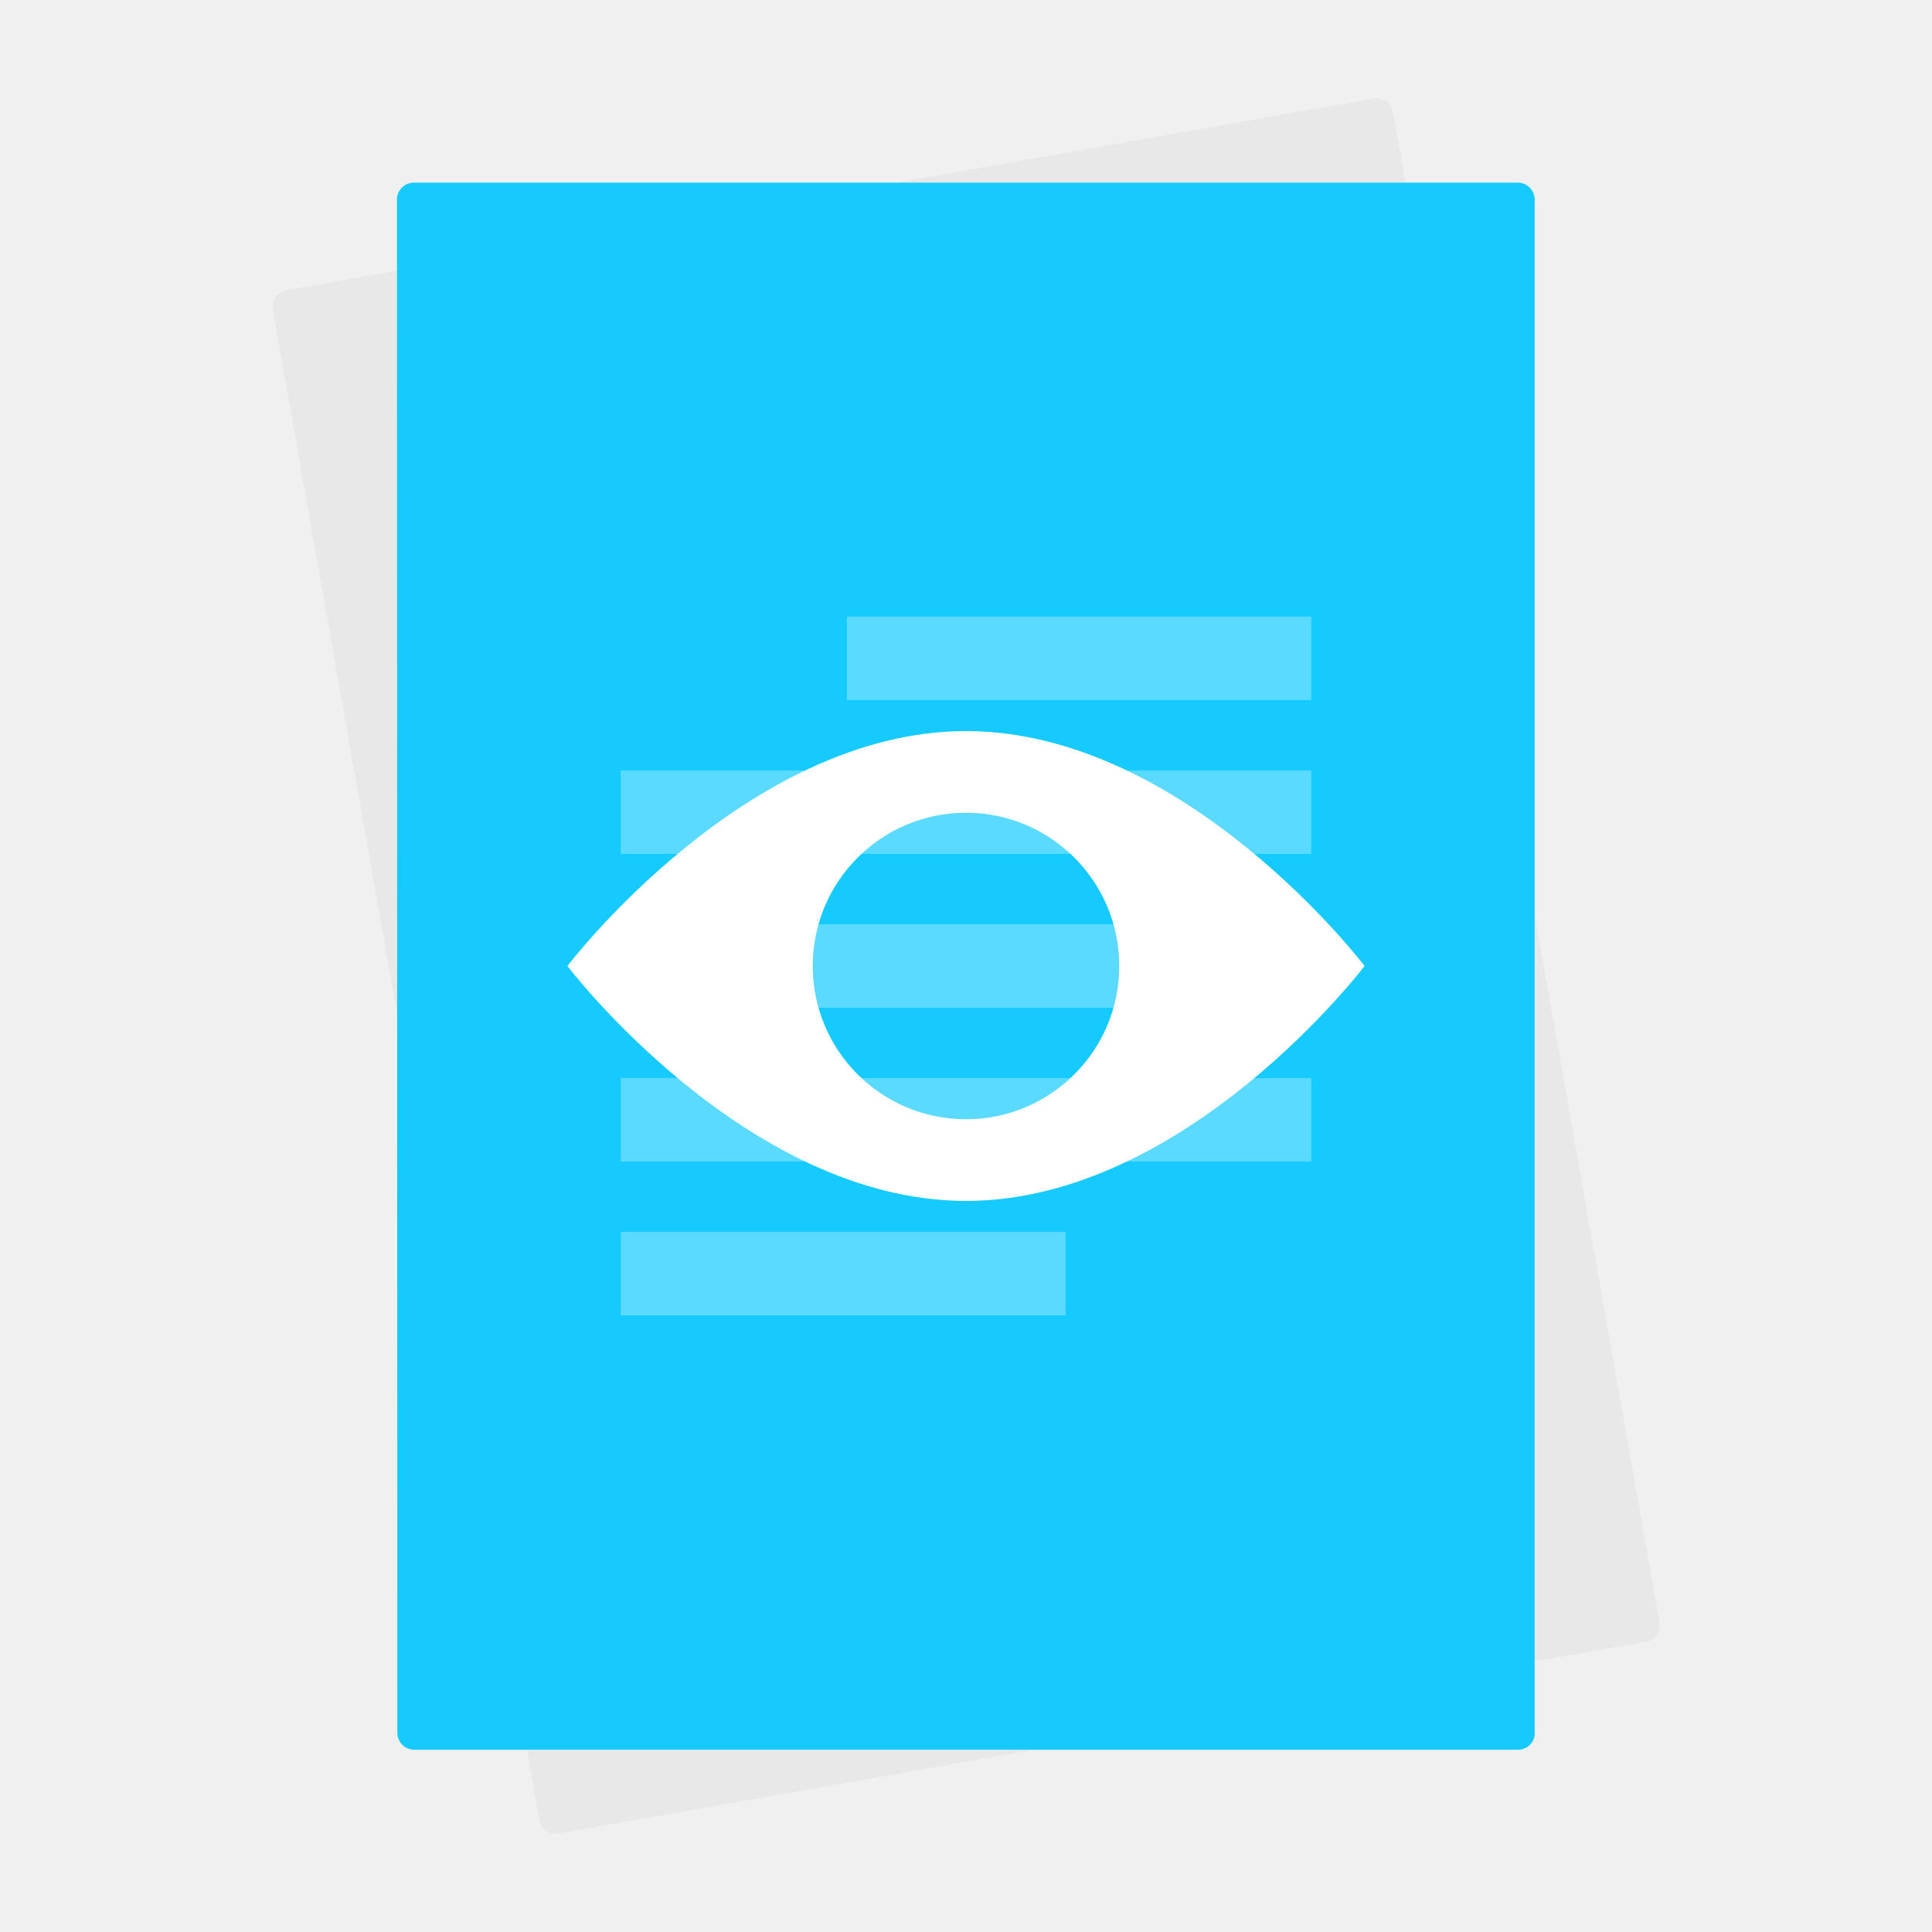
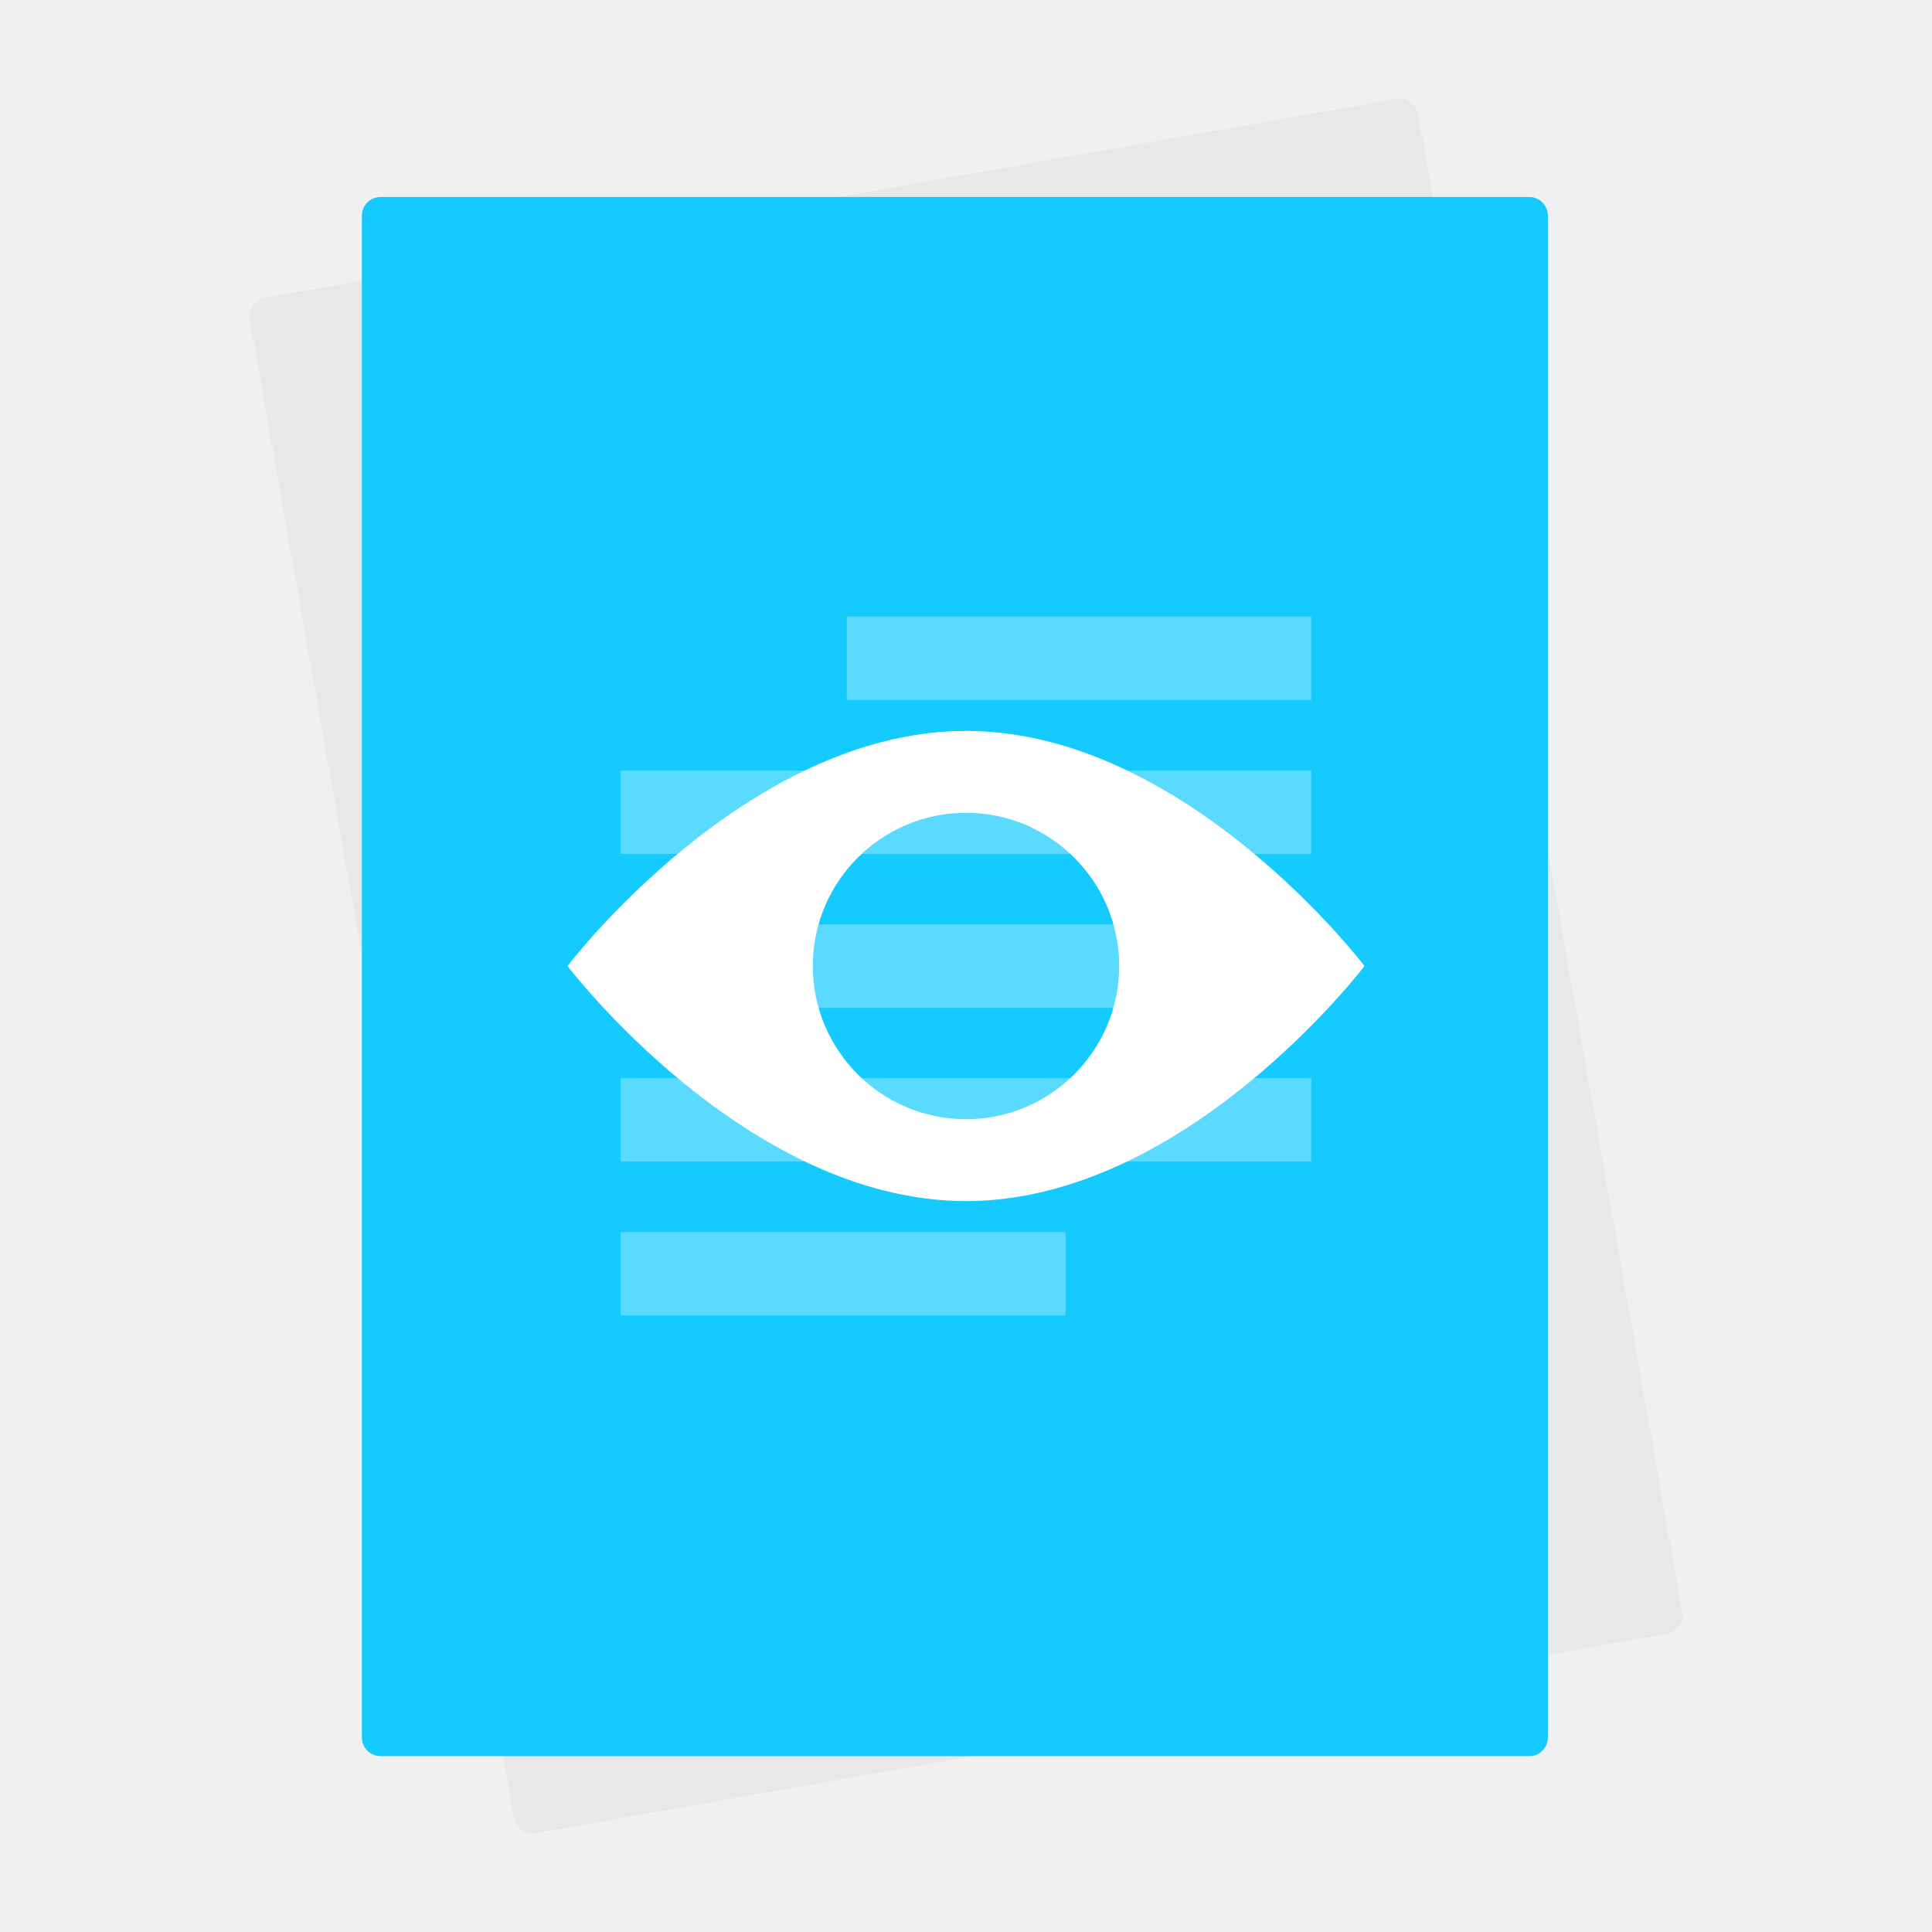
- <svg xmlns="http://www.w3.org/2000/svg" version="1.1" id="Layer_1" x="0px" y="0px" viewBox="0 0 512 512" style="enable-background:new 0 0 512 512;" xml:space="preserve">
+ <svg xmlns="http://www.w3.org/2000/svg" version="1.1" id="Layer_1" x="0px" y="0px" viewBox="0 0 512 512" enable-background="new 0 0 512 512" xml:space="preserve">
  <g>
-     <path style="fill:#E8E8E8;" d="M436.1,435.1l-288,50.8c-2.5,0.4-4.8-1.2-5.2-3.7L72.3,82.1c-0.4-2.5,1.2-4.8,3.7-5.2l288-50.8   c2.5-0.4,4.8,1.2,5.2,3.7L439.8,430C440.2,432.4,438.5,434.7,436.1,435.1z" />
-     <path style="fill:#14CAFF;" d="M402.3,463.7H109.8c-2.5,0-4.5-2-4.5-4.5l-0.1-406.3c0-2.5,2-4.5,4.5-4.5h292.5c2.5,0,4.5,2,4.5,4.5   v406.4C406.8,461.7,404.7,463.7,402.3,463.7z" />
+     <path fill="#E8E8E8" d="M441.7,433L142,485.8c-2.7,0.5-5.3-1.3-5.8-4.1l-70-397c-0.5-2.7,1.3-5.3,4.1-5.8L370,26.2   c2.7-0.5,5.3,1.3,5.8,4.1l70,397C446.3,429.9,444.4,432.5,441.7,433z" />
+     <path fill="#14CAFF" d="M405.3,465.4H100.9c-2.8,0-5-2.2-5-5V57.2c0-2.8,2.2-5,5-5h304.3c2.8,0,5,2.2,5,5v403.1   C410.3,463.1,408,465.4,405.3,465.4z" />
  </g>
-   <g style="opacity:0.3;">
+   <g opacity="0.3">
    <g>
-       <path style="fill:#FFFFFF;" d="M347.5,185.52H224.419v-22.115H347.5V185.52z" />
-       <path style="fill:#FFFFFF;" d="M347.5,226.289h-183v-22.115h183V226.289z" />
-       <path style="fill:#FFFFFF;" d="M347.5,267.058h-183v-22.115h183V267.058z" />
-       <path style="fill:#FFFFFF;" d="M347.5,307.826h-183v-22.115h183V307.826z" />
-       <path style="fill:#FFFFFF;" d="M282.411,348.595H164.5V326.48h117.911V348.595z" />
+       <path fill="#FFFFFF" d="M347.5,185.5H224.4v-22.1h123.1V185.5z" />
+       <path fill="#FFFFFF" d="M347.5,226.3h-183v-22.1h183V226.3z" />
+       <path fill="#FFFFFF" d="M347.5,267.1h-183v-22.1h183V267.1z" />
+       <path fill="#FFFFFF" d="M347.5,307.8h-183v-22.1h183V307.8z" />
+       <path fill="#FFFFFF" d="M282.4,348.6H164.5v-22.1h117.9V348.6z" />
    </g>
  </g>
-   <path style="fill:#FFFFFF;" d="M256,193.746c-58.34,0-105.63,62.254-105.63,62.254s47.293,62.254,105.63,62.254  c58.34,0,105.63-62.254,105.63-62.254S314.337,193.746,256,193.746z M256,296.614c-22.43,0-40.614-18.183-40.614-40.614  S233.57,215.386,256,215.386S296.614,233.57,296.614,256S278.43,296.614,256,296.614z" />
+   <path fill="#FFFFFF" d="M256,193.7c-58.3,0-105.6,62.3-105.6,62.3s47.3,62.3,105.6,62.3c58.3,0,105.6-62.3,105.6-62.3  S314.3,193.7,256,193.7z M256,296.6c-22.4,0-40.6-18.2-40.6-40.6s18.2-40.6,40.6-40.6s40.6,18.2,40.6,40.6S278.4,296.6,256,296.6z" />
</svg>
